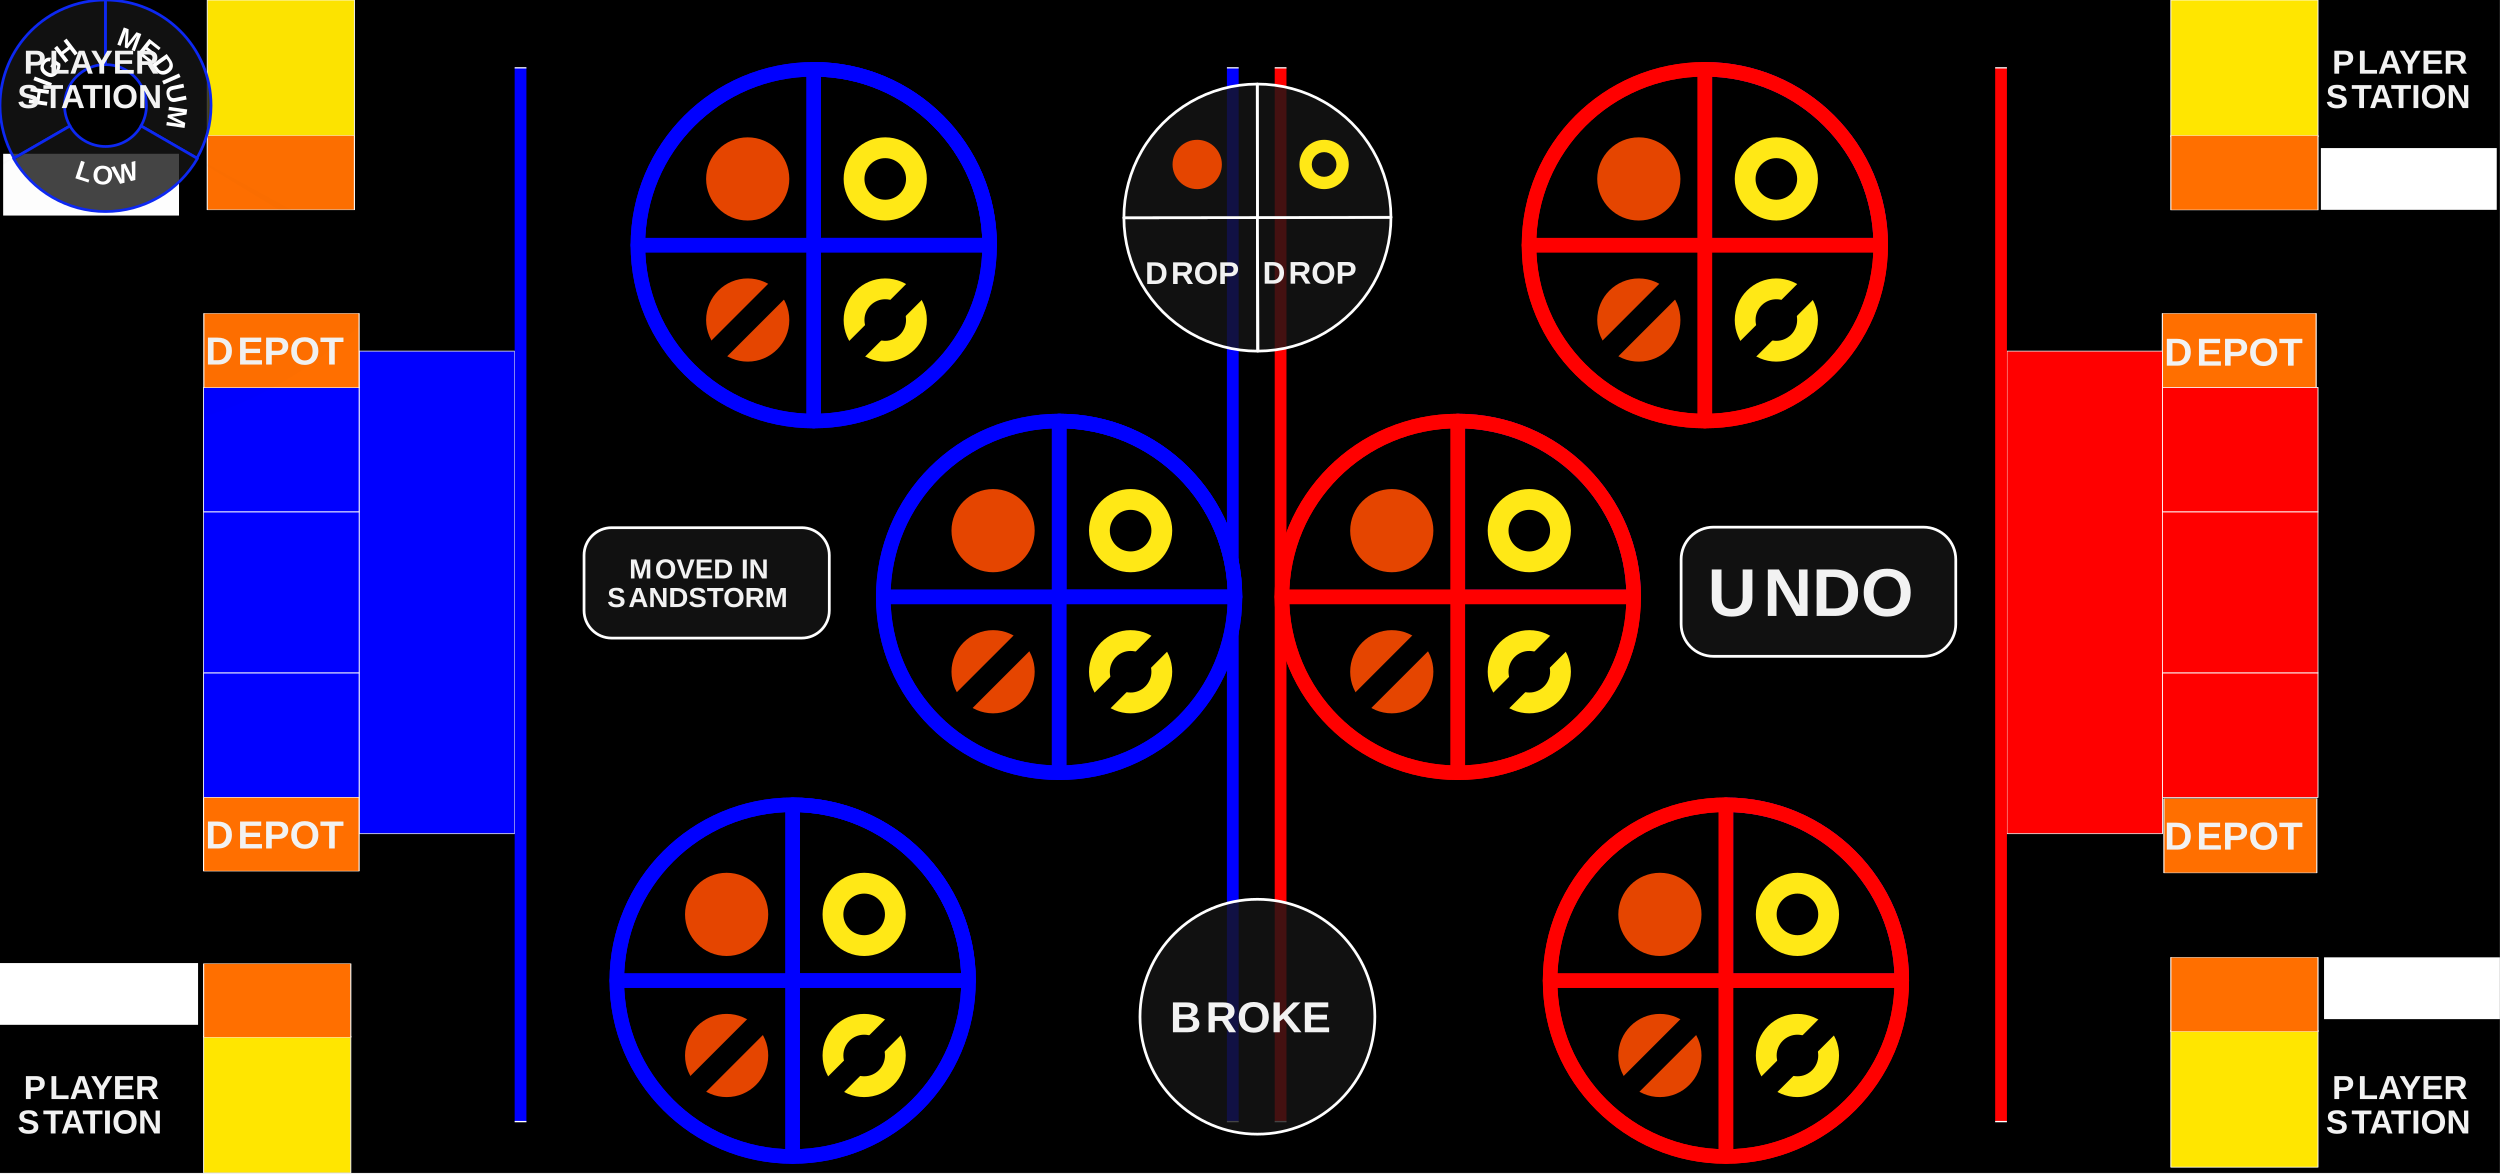
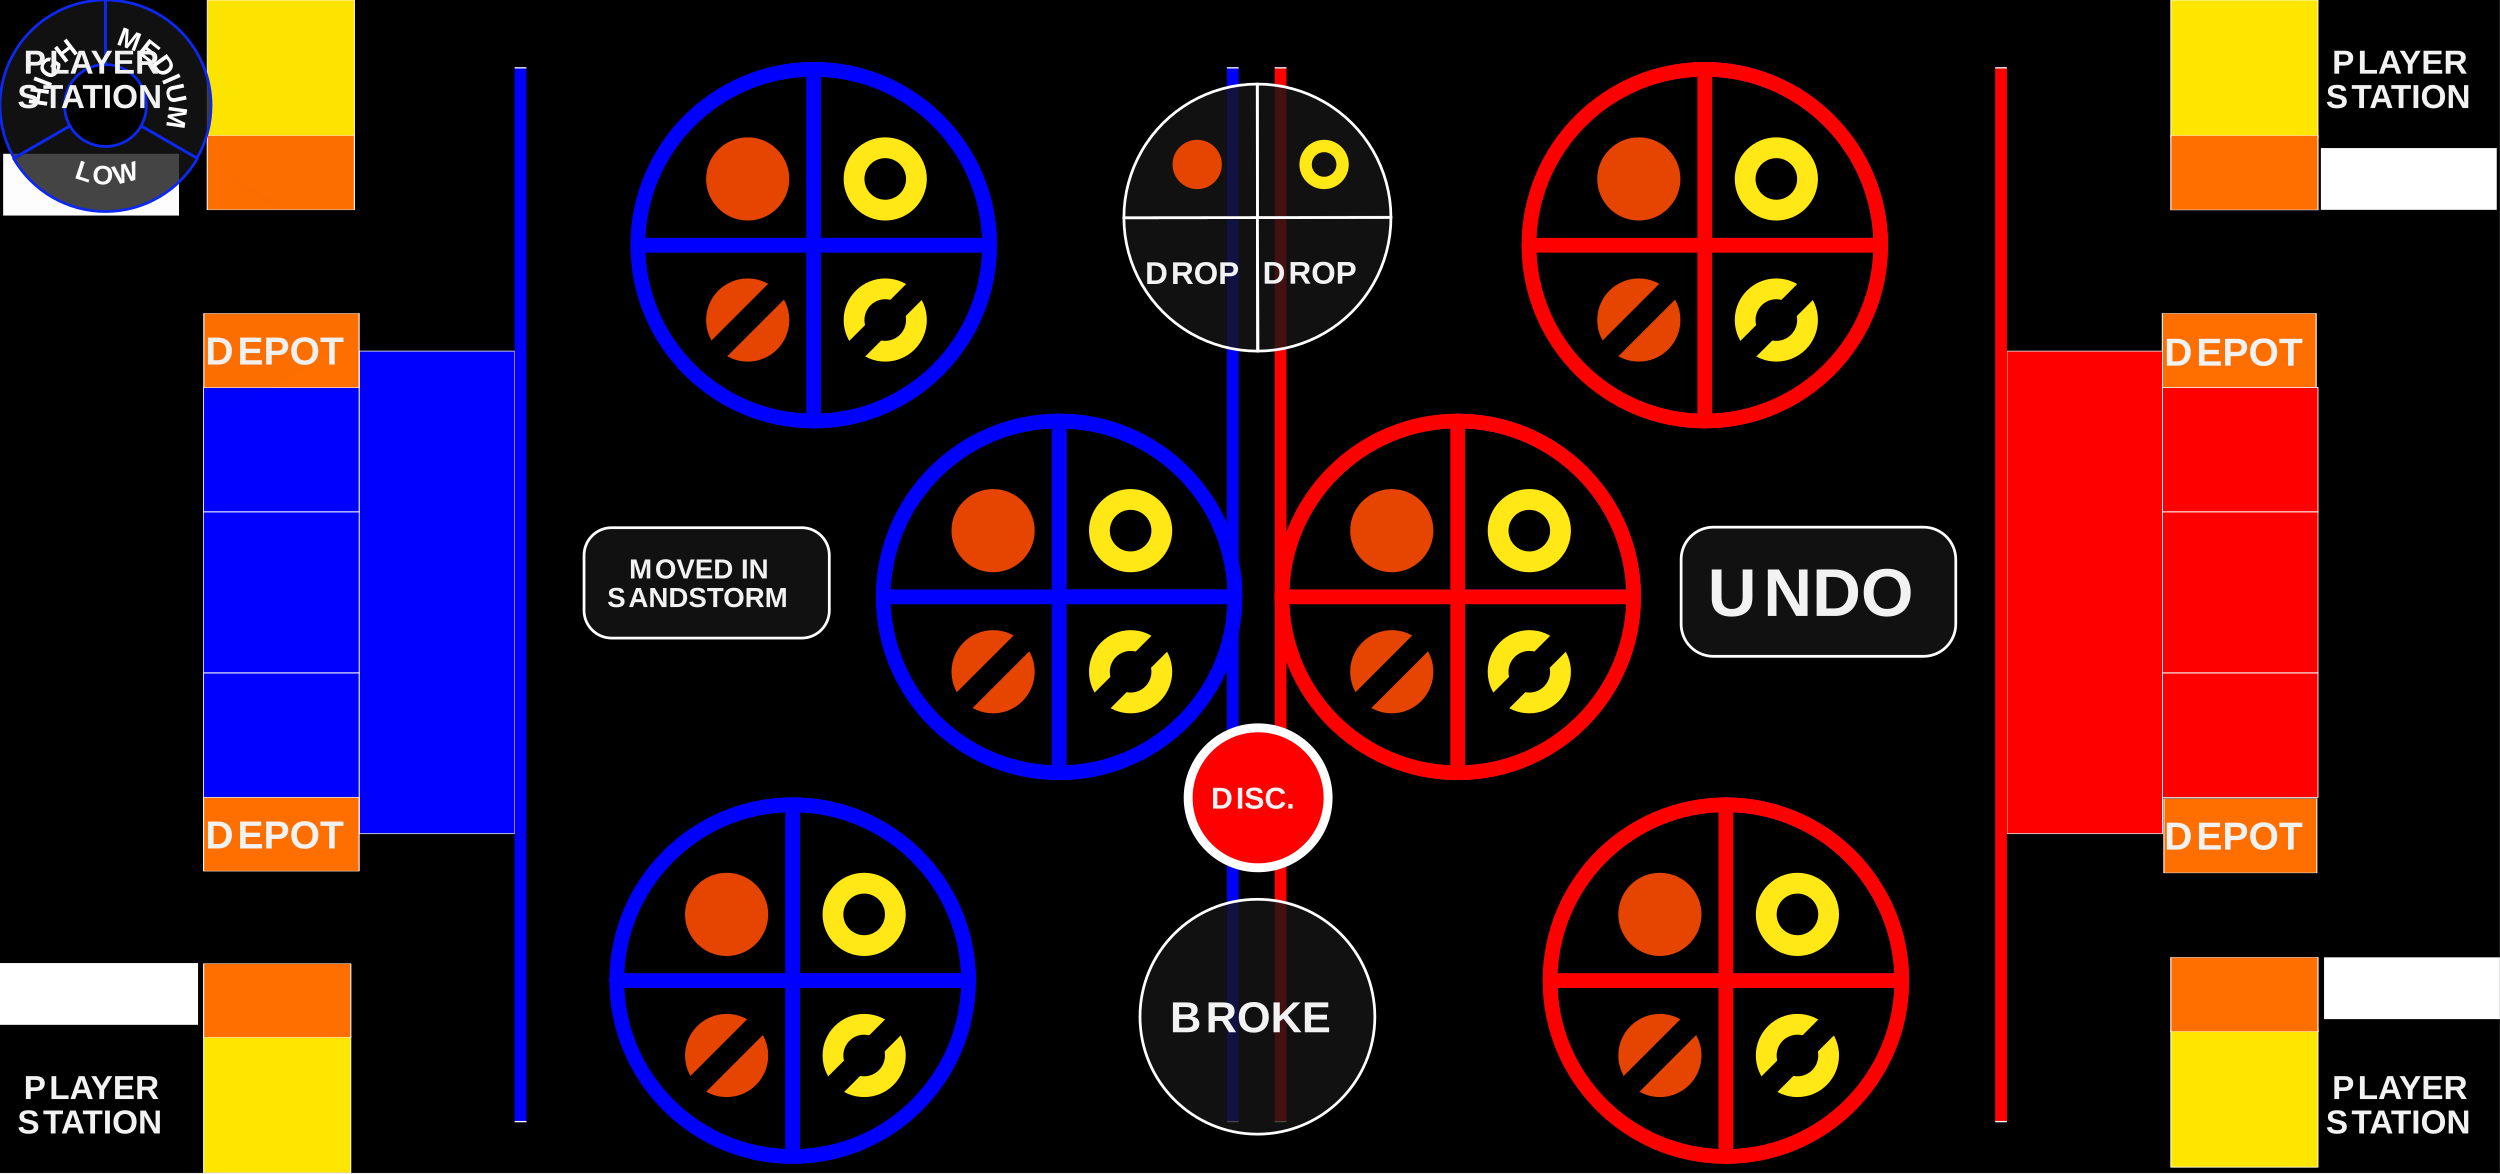
<svg xmlns="http://www.w3.org/2000/svg" width="100%" height="100%" viewBox="0 0 2991 1404" version="1.1" xml:space="preserve" style="fill-rule:evenodd;clip-rule:evenodd;stroke-linecap:round;stroke-linejoin:round;stroke-miterlimit:1.5;">
  <g id="court" transform="matrix(0.867579,0,0,1,-63.9296,-95.821)">
    <rect x="73.687" y="95.821" width="3447.38" height="1403.26" style="fill:none;" />
    <clipPath id="_clip1">
      <rect x="73.687" y="95.821" width="3447.38" height="1403.26" />
    </clipPath>
    <g clip-path="url(#_clip1)">
      <g transform="matrix(1.15263,0,0,1,-190.196,95)">
        <rect x="0.687" y="0.821" width="3447.38" height="1403.26" />
      </g>
      <g id="blue-hab-1" transform="matrix(1.58688,0,0,1.16247,-590.5,-126.235)">
        <rect x="730.623" y="552.385" width="135.168" height="496.688" style="fill:rgb(0,0,255);stroke:white;stroke-width:0.78px;" />
      </g>
      <g id="blue-hab-2" transform="matrix(1.15263,0,0,0.899596,-273.226,403.898)">
        <rect x="544.532" y="552.385" width="186.091" height="165.711" style="fill:rgb(0,0,255);stroke:white;stroke-width:1.05px;" />
      </g>
      <g id="blue-hab-3" transform="matrix(1.15263,0,0,0.899596,-273.226,62.3632)">
        <rect x="544.532" y="552.385" width="186.091" height="165.711" style="fill:rgb(0,0,255);stroke:white;stroke-width:1.05px;" />
      </g>
      <g id="blue-hab-4" transform="matrix(1.15263,0,0,1.16143,-273.226,66.8006)">
        <rect x="544.532" y="552.385" width="186.091" height="165.711" style="fill:rgb(0,0,255);stroke:white;stroke-width:0.92px;" />
      </g>
      <g id="blue-side-1">
        <g id="player-hatch" transform="matrix(1.15263,0,0,0.806735,-265.342,-50.8761)">
          <rect x="542.106" y="181.84" width="176.062" height="202.694" style="fill:rgb(255,230,0);stroke:white;stroke-width:1.1px;" />
        </g>
        <g id="player-cargo" transform="matrix(1.15263,0,0,0.4385,-265.342,178.277)">
          <rect x="542.106" y="181.84" width="176.062" height="202.694" style="fill:rgb(255,111,0);stroke:white;stroke-width:1.3px;" />
        </g>
        <g id="depot" transform="matrix(1.21612,0,0,0.4385,-304.487,391.021)">
          <rect x="542.106" y="181.84" width="176.062" height="202.694" style="fill:rgb(255,111,0);" />
          <g transform="matrix(0.947791,0,0,2.2805,386.647,-642.344)">
            <text x="165.798px" y="422.582px" style="font-family:'Arial-BoldMT', 'Arial', sans-serif;font-weight:700;font-size:46.761px;fill:rgb(242,242,242);">D<tspan x="204.244px 240.109px 275.975px 317.023px " y="422.582px 422.582px 422.582px 422.582px ">EPOT</tspan>
            </text>
          </g>
          <rect x="542.106" y="181.84" width="176.062" height="202.694" style="fill:none;stroke:white;stroke-width:1.24px;" />
        </g>
        <g id="peek" transform="matrix(0.549338,0,0,3.00567,77.657,-511.59)">
          <rect x="0.687" y="263.306" width="441.453" height="24.583" style="fill:white;" />
        </g>
      </g>
      <g id="red-side-1" transform="matrix(-1,0,-0,1,3594.75,-6.84041)">
        <g id="player-hatch1" transform="matrix(1.15263,0,0,0.806735,-300.326,-44.0357)">
          <rect x="542.106" y="181.84" width="176.062" height="202.694" style="fill:rgb(255,230,0);stroke:white;stroke-width:1.1px;" />
        </g>
        <g id="player-cargo1" transform="matrix(1.15263,0,0,0.439155,-300.326,184.998)">
          <rect x="542.106" y="181.84" width="176.062" height="202.694" style="fill:rgb(255,111,0);stroke:white;stroke-width:1.29px;" />
        </g>
        <g id="depot1" transform="matrix(1.20459,0,0,0.439155,-325.955,397.743)">
          <rect x="542.106" y="181.84" width="176.062" height="202.694" style="fill:rgb(255,111,0);" />
          <g transform="matrix(-0.956864,0,0,2.2771,874.693,-637.992)">
            <text x="165.798px" y="422.582px" style="font-family:'Arial-BoldMT', 'Arial', sans-serif;font-weight:700;font-size:46.761px;fill:rgb(242,242,242);">D<tspan x="204.244px 240.109px 275.975px 317.023px " y="422.582px 422.582px 422.582px 422.582px ">EPOT</tspan>
            </text>
          </g>
          <rect x="542.106" y="181.84" width="176.062" height="202.694" style="fill:none;stroke:white;stroke-width:1.25px;" />
        </g>
        <g id="peek1" transform="matrix(0.549338,0,0,3.00567,77.657,-511.59)">
          <rect x="0.687" y="263.306" width="441.453" height="24.583" style="fill:white;" />
        </g>
      </g>
      <g id="blue-side-2" transform="matrix(1,0,0,-1,-4.3472,1601.74)">
        <g id="player-hatch2" transform="matrix(1.15263,0,0,0.806735,-265.98,-44.0357)">
          <rect x="542.106" y="181.84" width="176.062" height="202.694" style="fill:rgb(255,230,0);stroke:white;stroke-width:1.1px;" />
        </g>
        <g id="player-cargo2" transform="matrix(1.15263,0,0,0.434618,-265.98,185.823)">
          <rect x="542.106" y="181.84" width="176.062" height="202.694" style="fill:rgb(255,111,0);stroke:white;stroke-width:1.3px;" />
        </g>
        <g id="depot2" transform="matrix(1.21829,0,0,0.434618,-301.675,384.726)">
          <rect x="542.106" y="181.84" width="176.062" height="202.694" style="fill:rgb(255,111,0);" />
          <g transform="matrix(0.946107,0,0,-2.30087,387.22,1216.49)">
            <text x="165.798px" y="422.582px" style="font-family:'Arial-BoldMT', 'Arial', sans-serif;font-weight:700;font-size:46.761px;fill:rgb(242,242,242);">D<tspan x="204.244px 240.109px 275.975px 317.023px " y="422.582px 422.582px 422.582px 422.582px ">EPOT</tspan>
            </text>
          </g>
          <rect x="542.106" y="181.84" width="176.062" height="202.694" style="fill:none;stroke:white;stroke-width:1.24px;" />
        </g>
        <g id="peek2" transform="matrix(0.618697,0,0,3.00567,77.6093,-511.59)">
          <rect x="0.687" y="263.306" width="441.453" height="24.583" style="fill:white;" />
        </g>
      </g>
      <g id="red-side-2" transform="matrix(-1,0,0,-1,3599.1,1594.9)">
        <g id="player-hatch3" transform="matrix(1.15263,0,0,0.806735,-295.979,-44.0357)">
          <rect x="542.106" y="181.84" width="176.062" height="202.694" style="fill:rgb(255,230,0);stroke:white;stroke-width:1.1px;" />
        </g>
        <g id="player-cargo3" transform="matrix(1.15263,0,0,0.438519,-295.979,185.114)">
          <rect x="542.106" y="181.84" width="176.062" height="202.694" style="fill:rgb(255,111,0);stroke:white;stroke-width:1.3px;" />
        </g>
        <g id="depot3" transform="matrix(1.19773,0,0,0.438519,-318.806,375.012)">
          <rect x="542.106" y="181.84" width="176.062" height="202.694" style="fill:rgb(255,111,0);" />
          <g transform="matrix(-0.962347,-0,-0,-2.2804,877.366,1209.09)">
            <text x="165.798px" y="422.582px" style="font-family:'Arial-BoldMT', 'Arial', sans-serif;font-weight:700;font-size:46.761px;fill:rgb(242,242,242);">D<tspan x="204.244px 240.109px 275.975px 317.023px " y="422.582px 422.582px 422.582px 422.582px ">EPOT</tspan>
            </text>
          </g>
          <rect x="542.106" y="181.84" width="176.062" height="202.694" style="fill:none;stroke:white;stroke-width:1.25px;" />
        </g>
        <g id="peek3" transform="matrix(0.549338,0,0,3.00567,77.657,-511.59)">
          <rect x="0.687" y="263.306" width="441.453" height="24.583" style="fill:white;" />
        </g>
      </g>
      <g id="red-hab-1" transform="matrix(-1.58688,0,0,1.16247,4215.15,-126.235)">
        <rect x="730.623" y="552.385" width="135.168" height="496.688" style="fill:rgb(255,0,0);stroke:white;stroke-width:0.78px;" />
      </g>
      <g id="red-hab-3" transform="matrix(-1.15263,0,0,0.899596,3897.88,403.898)">
        <rect x="544.532" y="552.385" width="186.091" height="165.711" style="fill:rgb(255,0,0);stroke:white;stroke-width:1.05px;" />
      </g>
      <g id="red-hab-2" transform="matrix(-1.15263,0,0,0.899596,3897.88,62.3632)">
        <rect x="544.532" y="552.385" width="186.091" height="165.711" style="fill:rgb(255,0,0);stroke:white;stroke-width:1.05px;" />
      </g>
      <g id="red-hab-4" transform="matrix(-1.15263,0,0,1.16143,3897.88,66.8006)">
        <rect x="544.532" y="552.385" width="186.091" height="165.711" style="fill:rgb(255,0,0);stroke:white;stroke-width:0.92px;" />
      </g>
      <g transform="matrix(0.0367196,0,0,51.2847,2825.01,-13326.6)">
        <rect x="0.687" y="263.306" width="441.453" height="24.583" style="fill:rgb(255,0,0);stroke:white;stroke-width:0.03px;" />
      </g>
      <g transform="matrix(0.0367196,0,0,51.2847,1831.51,-13326.6)">
        <rect x="0.687" y="263.306" width="441.453" height="24.583" style="fill:rgb(255,0,0);stroke:white;stroke-width:0.03px;" />
      </g>
      <g transform="matrix(0.0367196,0,0,51.2847,1765.59,-13326.6)">
        <rect x="0.687" y="263.306" width="441.453" height="24.583" style="fill:rgb(0,0,255);stroke:white;stroke-width:0.03px;" />
      </g>
      <g transform="matrix(0.0367196,0,0,51.2847,783.384,-13326.6)">
        <rect x="0.687" y="263.306" width="441.453" height="24.583" style="fill:rgb(0,0,255);stroke:white;stroke-width:0.03px;" />
      </g>
      <g id="blue-cargo" transform="matrix(1.15263,0,0,1,196.424,-102.915)">
        <g id="cargo-miss">
          <g transform="matrix(6.12323e-17,-1,1,6.12323e-17,247.804,2073.5)">
            <path d="M1160.65,702.452C1044.45,702.452 950.257,796.649 950.257,912.846L1160.65,912.846L1160.65,702.452Z" />
          </g>
          <g>
            <g transform="matrix(1.2511,0,0,1.2511,-289.789,49.8431)">
              <circle cx="1096.18" cy="761.385" r="39.778" style="fill:rgb(229,69,0);" />
            </g>
            <g transform="matrix(1,0,0,1,-25.3811,73.5226)">
              <path d="M1156.8,879.125L1057.26,978.657" style="fill:none;stroke:black;stroke-width:26.67px;" />
            </g>
          </g>
        </g>
        <g id="hatch">
          <g transform="matrix(-1.83697e-16,1,-1,-1.83697e-16,2073.5,-247.804)">
            <path d="M1160.65,702.452C1044.45,702.452 950.257,796.649 950.257,912.846L1160.65,912.846L1160.65,702.452Z" style="stroke:rgb(0,0,255);stroke-width:17.33px;" />
          </g>
          <g transform="matrix(1.2511,0,0,1.2511,-125.251,-118.967)">
            <path d="M1096.18,721.608C1118.14,721.608 1135.96,739.431 1135.96,761.385C1135.96,783.339 1118.14,801.163 1096.18,801.163C1074.23,801.163 1056.41,783.339 1056.41,761.385C1056.41,739.431 1074.23,721.608 1096.18,721.608ZM1096.18,741.496C1107.16,741.496 1116.07,750.408 1116.07,761.385C1116.07,772.362 1107.16,781.274 1096.18,781.274C1085.21,781.274 1076.3,772.362 1076.3,761.385C1076.3,750.408 1085.21,741.496 1096.18,741.496Z" style="fill:rgb(255,232,22);" />
          </g>
        </g>
        <g id="hatch-miss">
          <g transform="matrix(-1,-1.22465e-16,1.22465e-16,-1,2321.3,1825.69)">
            <path d="M1160.65,702.452C1044.45,702.452 950.257,796.649 950.257,912.846L1160.65,912.846L1160.65,702.452Z" />
          </g>
          <g>
            <g transform="matrix(1.2511,0,0,1.2511,-125.251,49.8431)">
              <path d="M1096.18,721.608C1118.14,721.608 1135.96,739.431 1135.96,761.385C1135.96,783.339 1118.14,801.163 1096.18,801.163C1074.23,801.163 1056.41,783.339 1056.41,761.385C1056.41,739.431 1074.23,721.608 1096.18,721.608ZM1096.18,741.496C1107.16,741.496 1116.07,750.408 1116.07,761.385C1116.07,772.362 1107.16,781.274 1096.18,781.274C1085.21,781.274 1076.3,772.362 1076.3,761.385C1076.3,750.408 1085.21,741.496 1096.18,741.496Z" style="fill:rgb(255,232,22);" />
            </g>
            <g transform="matrix(1,0,0,1,139.937,73.5226)">
              <path d="M1156.8,879.125L1057.26,978.657" style="fill:none;stroke:black;stroke-width:26.67px;" />
            </g>
          </g>
        </g>
        <g id="cargo">
          <path d="M1160.65,702.452C1044.45,702.452 950.257,796.649 950.257,912.846L1160.65,912.846L1160.65,702.452Z" />
          <g transform="matrix(1.2511,0,0,1.2511,-289.789,-118.967)">
            <circle cx="1096.18" cy="761.385" r="39.778" style="fill:rgb(229,69,0);" />
          </g>
        </g>
        <circle cx="1160.65" cy="912.846" r="210.394" style="fill:none;stroke:rgb(0,0,255);stroke-width:17.33px;" />
        <g transform="matrix(-1.83697e-16,1,-1,-1.83697e-16,2073.5,-247.804)">
          <path d="M1160.65,702.452C1044.45,702.452 950.257,796.649 950.257,912.846L1160.65,912.846L1160.65,702.452Z" style="fill:none;stroke:rgb(0,0,255);stroke-width:17.33px;" />
        </g>
        <g transform="matrix(-1,-1.22465e-16,1.22465e-16,-1,2321.3,1825.69)">
          <path d="M1160.65,702.452C1044.45,702.452 950.257,796.649 950.257,912.846L1160.65,912.846L1160.65,702.452Z" style="fill:none;stroke:rgb(0,0,255);stroke-width:17.33px;" />
        </g>
        <g transform="matrix(6.12323e-17,-1,1,6.12323e-17,247.804,2073.5)">
          <path d="M1160.65,702.452C1044.45,702.452 950.257,796.649 950.257,912.846L1160.65,912.846L1160.65,702.452Z" style="fill:none;stroke:rgb(0,0,255);stroke-width:17.33px;" />
        </g>
        <path d="M1160.65,702.452C1044.45,702.452 950.257,796.649 950.257,912.846L1160.65,912.846L1160.65,702.452Z" style="fill:none;stroke:rgb(0,0,255);stroke-width:17.33px;" />
      </g>
      <g id="red-cargo" transform="matrix(1.15263,0,-0,1,746.226,-102.915)">
        <g id="cargo-miss1">
          <g transform="matrix(6.12323e-17,-1,1,6.12323e-17,247.804,2073.5)">
            <path d="M1160.65,702.452C1044.45,702.452 950.257,796.649 950.257,912.846L1160.65,912.846L1160.65,702.452Z" />
          </g>
          <g>
            <g transform="matrix(1.2511,0,0,1.2511,-289.789,49.8431)">
              <circle cx="1096.18" cy="761.385" r="39.778" style="fill:rgb(229,69,0);" />
            </g>
            <g transform="matrix(1,0,0,1,-25.3811,73.5226)">
              <path d="M1156.8,879.125L1057.26,978.657" style="fill:none;stroke:black;stroke-width:26.67px;" />
            </g>
          </g>
        </g>
        <g id="hatch1">
          <g transform="matrix(-1.83697e-16,1,-1,-1.83697e-16,2073.5,-247.804)">
            <path d="M1160.65,702.452C1044.45,702.452 950.257,796.649 950.257,912.846L1160.65,912.846L1160.65,702.452Z" style="stroke:rgb(0,0,255);stroke-width:17.33px;" />
          </g>
          <g transform="matrix(1.2511,0,0,1.2511,-125.251,-118.967)">
            <path d="M1096.18,721.608C1118.14,721.608 1135.96,739.431 1135.96,761.385C1135.96,783.339 1118.14,801.163 1096.18,801.163C1074.23,801.163 1056.41,783.339 1056.41,761.385C1056.41,739.431 1074.23,721.608 1096.18,721.608ZM1096.18,741.496C1107.16,741.496 1116.07,750.408 1116.07,761.385C1116.07,772.362 1107.16,781.274 1096.18,781.274C1085.21,781.274 1076.3,772.362 1076.3,761.385C1076.3,750.408 1085.21,741.496 1096.18,741.496Z" style="fill:rgb(255,232,22);" />
          </g>
        </g>
        <g id="hatch-miss1">
          <g transform="matrix(-1,-1.22465e-16,1.22465e-16,-1,2321.3,1825.69)">
            <path d="M1160.65,702.452C1044.45,702.452 950.257,796.649 950.257,912.846L1160.65,912.846L1160.65,702.452Z" />
          </g>
          <g>
            <g transform="matrix(1.2511,0,0,1.2511,-125.251,49.8431)">
              <path d="M1096.18,721.608C1118.14,721.608 1135.96,739.431 1135.96,761.385C1135.96,783.339 1118.14,801.163 1096.18,801.163C1074.23,801.163 1056.41,783.339 1056.41,761.385C1056.41,739.431 1074.23,721.608 1096.18,721.608ZM1096.18,741.496C1107.16,741.496 1116.07,750.408 1116.07,761.385C1116.07,772.362 1107.16,781.274 1096.18,781.274C1085.21,781.274 1076.3,772.362 1076.3,761.385C1076.3,750.408 1085.21,741.496 1096.18,741.496Z" style="fill:rgb(255,232,22);" />
            </g>
            <g transform="matrix(1,0,0,1,139.937,73.5226)">
              <path d="M1156.8,879.125L1057.26,978.657" style="fill:none;stroke:black;stroke-width:26.67px;" />
            </g>
          </g>
        </g>
        <g id="cargo1">
          <path d="M1160.65,702.452C1044.45,702.452 950.257,796.649 950.257,912.846L1160.65,912.846L1160.65,702.452Z" />
          <g transform="matrix(1.2511,0,0,1.2511,-289.789,-118.967)">
            <circle cx="1096.18" cy="761.385" r="39.778" style="fill:rgb(229,69,0);" />
          </g>
        </g>
        <circle cx="1160.65" cy="912.846" r="210.394" style="fill:none;stroke:rgb(255,0,0);stroke-width:17.33px;" />
        <g transform="matrix(-1.83697e-16,1,-1,-1.83697e-16,2073.5,-247.804)">
          <path d="M1160.65,702.452C1044.45,702.452 950.257,796.649 950.257,912.846L1160.65,912.846L1160.65,702.452Z" style="fill:none;stroke:rgb(255,0,0);stroke-width:17.33px;" />
        </g>
        <g transform="matrix(-1,-1.22465e-16,1.22465e-16,-1,2321.3,1825.69)">
          <path d="M1160.65,702.452C1044.45,702.452 950.257,796.649 950.257,912.846L1160.65,912.846L1160.65,702.452Z" style="fill:none;stroke:rgb(255,0,0);stroke-width:17.33px;" />
        </g>
        <g transform="matrix(6.12323e-17,-1,1,6.12323e-17,247.804,2073.5)">
          <path d="M1160.65,702.452C1044.45,702.452 950.257,796.649 950.257,912.846L1160.65,912.846L1160.65,702.452Z" style="fill:none;stroke:rgb(255,0,0);stroke-width:17.33px;" />
        </g>
        <path d="M1160.65,702.452C1044.45,702.452 950.257,796.649 950.257,912.846L1160.65,912.846L1160.65,702.452Z" style="fill:none;stroke:rgb(255,0,0);stroke-width:17.33px;" />
      </g>
      <g id="blue-rocket-2" transform="matrix(1.15263,0,0,1,-141.946,-523.702)">
        <g id="cargo-miss2">
          <g transform="matrix(6.12323e-17,-1,1,6.12323e-17,247.804,2073.5)">
            <path d="M1160.65,702.452C1044.45,702.452 950.257,796.649 950.257,912.846L1160.65,912.846L1160.65,702.452Z" />
          </g>
          <g>
            <g transform="matrix(1.2511,0,0,1.2511,-289.789,49.8431)">
              <circle cx="1096.18" cy="761.385" r="39.778" style="fill:rgb(229,69,0);" />
            </g>
            <g transform="matrix(1,0,0,1,-25.3811,73.5226)">
              <path d="M1156.8,879.125L1057.26,978.657" style="fill:none;stroke:black;stroke-width:26.67px;" />
            </g>
          </g>
        </g>
        <g id="hatch2">
          <g transform="matrix(-1.83697e-16,1,-1,-1.83697e-16,2073.5,-247.804)">
            <path d="M1160.65,702.452C1044.45,702.452 950.257,796.649 950.257,912.846L1160.65,912.846L1160.65,702.452Z" style="stroke:rgb(0,0,255);stroke-width:17.33px;" />
          </g>
          <g transform="matrix(1.2511,0,0,1.2511,-125.251,-118.967)">
            <path d="M1096.18,721.608C1118.14,721.608 1135.96,739.431 1135.96,761.385C1135.96,783.339 1118.14,801.163 1096.18,801.163C1074.23,801.163 1056.41,783.339 1056.41,761.385C1056.41,739.431 1074.23,721.608 1096.18,721.608ZM1096.18,741.496C1107.16,741.496 1116.07,750.408 1116.07,761.385C1116.07,772.362 1107.16,781.274 1096.18,781.274C1085.21,781.274 1076.3,772.362 1076.3,761.385C1076.3,750.408 1085.21,741.496 1096.18,741.496Z" style="fill:rgb(255,232,22);" />
          </g>
        </g>
        <g id="hatch-miss2">
          <g transform="matrix(-1,-1.22465e-16,1.22465e-16,-1,2321.3,1825.69)">
            <path d="M1160.65,702.452C1044.45,702.452 950.257,796.649 950.257,912.846L1160.65,912.846L1160.65,702.452Z" />
          </g>
          <g>
            <g transform="matrix(1.2511,0,0,1.2511,-125.251,49.8431)">
              <path d="M1096.18,721.608C1118.14,721.608 1135.96,739.431 1135.96,761.385C1135.96,783.339 1118.14,801.163 1096.18,801.163C1074.23,801.163 1056.41,783.339 1056.41,761.385C1056.41,739.431 1074.23,721.608 1096.18,721.608ZM1096.18,741.496C1107.16,741.496 1116.07,750.408 1116.07,761.385C1116.07,772.362 1107.16,781.274 1096.18,781.274C1085.21,781.274 1076.3,772.362 1076.3,761.385C1076.3,750.408 1085.21,741.496 1096.18,741.496Z" style="fill:rgb(255,232,22);" />
            </g>
            <g transform="matrix(1,0,0,1,139.937,73.5226)">
              <path d="M1156.8,879.125L1057.26,978.657" style="fill:none;stroke:black;stroke-width:26.67px;" />
            </g>
          </g>
        </g>
        <g id="cargo2">
          <path d="M1160.65,702.452C1044.45,702.452 950.257,796.649 950.257,912.846L1160.65,912.846L1160.65,702.452Z" />
          <g transform="matrix(1.2511,0,0,1.2511,-289.789,-118.967)">
            <circle cx="1096.18" cy="761.385" r="39.778" style="fill:rgb(229,69,0);" />
          </g>
        </g>
        <circle cx="1160.65" cy="912.846" r="210.394" style="fill:none;stroke:rgb(0,0,255);stroke-width:17.33px;" />
        <g transform="matrix(-1.83697e-16,1,-1,-1.83697e-16,2073.5,-247.804)">
          <path d="M1160.65,702.452C1044.45,702.452 950.257,796.649 950.257,912.846L1160.65,912.846L1160.65,702.452Z" style="fill:none;stroke:rgb(0,0,255);stroke-width:17.33px;" />
        </g>
        <g transform="matrix(-1,-1.22465e-16,1.22465e-16,-1,2321.3,1825.69)">
          <path d="M1160.65,702.452C1044.45,702.452 950.257,796.649 950.257,912.846L1160.65,912.846L1160.65,702.452Z" style="fill:none;stroke:rgb(0,0,255);stroke-width:17.33px;" />
        </g>
        <g transform="matrix(6.12323e-17,-1,1,6.12323e-17,247.804,2073.5)">
          <path d="M1160.65,702.452C1044.45,702.452 950.257,796.649 950.257,912.846L1160.65,912.846L1160.65,702.452Z" style="fill:none;stroke:rgb(0,0,255);stroke-width:17.33px;" />
        </g>
        <path d="M1160.65,702.452C1044.45,702.452 950.257,796.649 950.257,912.846L1160.65,912.846L1160.65,702.452Z" style="fill:none;stroke:rgb(0,0,255);stroke-width:17.33px;" />
      </g>
      <g id="red-rocket-2" transform="matrix(1.15263,0,-0,1,1086.9,-523.702)">
        <g id="cargo-miss3">
          <g transform="matrix(6.12323e-17,-1,1,6.12323e-17,247.804,2073.5)">
            <path d="M1160.65,702.452C1044.45,702.452 950.257,796.649 950.257,912.846L1160.65,912.846L1160.65,702.452Z" />
          </g>
          <g>
            <g transform="matrix(1.2511,0,0,1.2511,-289.789,49.8431)">
              <circle cx="1096.18" cy="761.385" r="39.778" style="fill:rgb(229,69,0);" />
            </g>
            <g transform="matrix(1,0,0,1,-25.3811,73.5226)">
              <path d="M1156.8,879.125L1057.26,978.657" style="fill:none;stroke:black;stroke-width:26.67px;" />
            </g>
          </g>
        </g>
        <g id="hatch3">
          <g transform="matrix(-1.83697e-16,1,-1,-1.83697e-16,2073.5,-247.804)">
            <path d="M1160.65,702.452C1044.45,702.452 950.257,796.649 950.257,912.846L1160.65,912.846L1160.65,702.452Z" style="stroke:rgb(0,0,255);stroke-width:17.33px;" />
          </g>
          <g transform="matrix(1.2511,0,0,1.2511,-125.251,-118.967)">
            <path d="M1096.18,721.608C1118.14,721.608 1135.96,739.431 1135.96,761.385C1135.96,783.339 1118.14,801.163 1096.18,801.163C1074.23,801.163 1056.41,783.339 1056.41,761.385C1056.41,739.431 1074.23,721.608 1096.18,721.608ZM1096.18,741.496C1107.16,741.496 1116.07,750.408 1116.07,761.385C1116.07,772.362 1107.16,781.274 1096.18,781.274C1085.21,781.274 1076.3,772.362 1076.3,761.385C1076.3,750.408 1085.21,741.496 1096.18,741.496Z" style="fill:rgb(255,232,22);" />
          </g>
        </g>
        <g id="hatch-miss3">
          <g transform="matrix(-1,-1.22465e-16,1.22465e-16,-1,2321.3,1825.69)">
            <path d="M1160.65,702.452C1044.45,702.452 950.257,796.649 950.257,912.846L1160.65,912.846L1160.65,702.452Z" />
          </g>
          <g>
            <g transform="matrix(1.2511,0,0,1.2511,-125.251,49.8431)">
              <path d="M1096.18,721.608C1118.14,721.608 1135.96,739.431 1135.96,761.385C1135.96,783.339 1118.14,801.163 1096.18,801.163C1074.23,801.163 1056.41,783.339 1056.41,761.385C1056.41,739.431 1074.23,721.608 1096.18,721.608ZM1096.18,741.496C1107.16,741.496 1116.07,750.408 1116.07,761.385C1116.07,772.362 1107.16,781.274 1096.18,781.274C1085.21,781.274 1076.3,772.362 1076.3,761.385C1076.3,750.408 1085.21,741.496 1096.18,741.496Z" style="fill:rgb(255,232,22);" />
            </g>
            <g transform="matrix(1,0,0,1,139.937,73.5226)">
              <path d="M1156.8,879.125L1057.26,978.657" style="fill:none;stroke:black;stroke-width:26.67px;" />
            </g>
          </g>
        </g>
        <g id="cargo3">
          <path d="M1160.65,702.452C1044.45,702.452 950.257,796.649 950.257,912.846L1160.65,912.846L1160.65,702.452Z" />
          <g transform="matrix(1.2511,0,0,1.2511,-289.789,-118.967)">
            <circle cx="1096.18" cy="761.385" r="39.778" style="fill:rgb(229,69,0);" />
          </g>
        </g>
        <circle cx="1160.65" cy="912.846" r="210.394" style="fill:none;stroke:rgb(255,0,0);stroke-width:17.33px;" />
        <g transform="matrix(-1.83697e-16,1,-1,-1.83697e-16,2073.5,-247.804)">
          <path d="M1160.65,702.452C1044.45,702.452 950.257,796.649 950.257,912.846L1160.65,912.846L1160.65,702.452Z" style="fill:none;stroke:rgb(255,0,0);stroke-width:17.33px;" />
        </g>
        <g transform="matrix(-1,-1.22465e-16,1.22465e-16,-1,2321.3,1825.69)">
          <path d="M1160.65,702.452C1044.45,702.452 950.257,796.649 950.257,912.846L1160.65,912.846L1160.65,702.452Z" style="fill:none;stroke:rgb(255,0,0);stroke-width:17.33px;" />
        </g>
        <g transform="matrix(6.12323e-17,-1,1,6.12323e-17,247.804,2073.5)">
          <path d="M1160.65,702.452C1044.45,702.452 950.257,796.649 950.257,912.846L1160.65,912.846L1160.65,702.452Z" style="fill:none;stroke:rgb(255,0,0);stroke-width:17.33px;" />
        </g>
        <path d="M1160.65,702.452C1044.45,702.452 950.257,796.649 950.257,912.846L1160.65,912.846L1160.65,702.452Z" style="fill:none;stroke:rgb(255,0,0);stroke-width:17.33px;" />
      </g>
      <g id="blue-rocket-1" transform="matrix(1.15263,0,0,1,-171.021,356.203)">
        <g id="cargo-miss4">
          <g transform="matrix(6.12323e-17,-1,1,6.12323e-17,247.804,2073.5)">
            <path d="M1160.65,702.452C1044.45,702.452 950.257,796.649 950.257,912.846L1160.65,912.846L1160.65,702.452Z" />
          </g>
          <g>
            <g transform="matrix(1.2511,0,0,1.2511,-289.789,49.8431)">
              <circle cx="1096.18" cy="761.385" r="39.778" style="fill:rgb(229,69,0);" />
            </g>
            <g transform="matrix(1,0,0,1,-25.3811,73.5226)">
              <path d="M1156.8,879.125L1057.26,978.657" style="fill:none;stroke:black;stroke-width:26.67px;" />
            </g>
          </g>
        </g>
        <g id="hatch4">
          <g transform="matrix(-1.83697e-16,1,-1,-1.83697e-16,2073.5,-247.804)">
            <path d="M1160.65,702.452C1044.45,702.452 950.257,796.649 950.257,912.846L1160.65,912.846L1160.65,702.452Z" style="stroke:rgb(0,0,255);stroke-width:17.33px;" />
          </g>
          <g transform="matrix(1.2511,0,0,1.2511,-125.251,-118.967)">
            <path d="M1096.18,721.608C1118.14,721.608 1135.96,739.431 1135.96,761.385C1135.96,783.339 1118.14,801.163 1096.18,801.163C1074.23,801.163 1056.41,783.339 1056.41,761.385C1056.41,739.431 1074.23,721.608 1096.18,721.608ZM1096.18,741.496C1107.16,741.496 1116.07,750.408 1116.07,761.385C1116.07,772.362 1107.16,781.274 1096.18,781.274C1085.21,781.274 1076.3,772.362 1076.3,761.385C1076.3,750.408 1085.21,741.496 1096.18,741.496Z" style="fill:rgb(255,232,22);" />
          </g>
        </g>
        <g id="hatch-miss4">
          <g transform="matrix(-1,-1.22465e-16,1.22465e-16,-1,2321.3,1825.69)">
            <path d="M1160.65,702.452C1044.45,702.452 950.257,796.649 950.257,912.846L1160.65,912.846L1160.65,702.452Z" />
          </g>
          <g>
            <g transform="matrix(1.2511,0,0,1.2511,-125.251,49.8431)">
              <path d="M1096.18,721.608C1118.14,721.608 1135.96,739.431 1135.96,761.385C1135.96,783.339 1118.14,801.163 1096.18,801.163C1074.23,801.163 1056.41,783.339 1056.41,761.385C1056.41,739.431 1074.23,721.608 1096.18,721.608ZM1096.18,741.496C1107.16,741.496 1116.07,750.408 1116.07,761.385C1116.07,772.362 1107.16,781.274 1096.18,781.274C1085.21,781.274 1076.3,772.362 1076.3,761.385C1076.3,750.408 1085.21,741.496 1096.18,741.496Z" style="fill:rgb(255,232,22);" />
            </g>
            <g transform="matrix(1,0,0,1,139.937,73.5226)">
              <path d="M1156.8,879.125L1057.26,978.657" style="fill:none;stroke:black;stroke-width:26.67px;" />
            </g>
          </g>
        </g>
        <g id="cargo4">
          <path d="M1160.65,702.452C1044.45,702.452 950.257,796.649 950.257,912.846L1160.65,912.846L1160.65,702.452Z" />
          <g transform="matrix(1.2511,0,0,1.2511,-289.789,-118.967)">
            <circle cx="1096.18" cy="761.385" r="39.778" style="fill:rgb(229,69,0);" />
          </g>
        </g>
        <circle cx="1160.65" cy="912.846" r="210.394" style="fill:none;stroke:rgb(0,0,255);stroke-width:17.33px;" />
        <g transform="matrix(-1.83697e-16,1,-1,-1.83697e-16,2073.5,-247.804)">
          <path d="M1160.65,702.452C1044.45,702.452 950.257,796.649 950.257,912.846L1160.65,912.846L1160.65,702.452Z" style="fill:none;stroke:rgb(0,0,255);stroke-width:17.33px;" />
        </g>
        <g transform="matrix(-1,-1.22465e-16,1.22465e-16,-1,2321.3,1825.69)">
          <path d="M1160.65,702.452C1044.45,702.452 950.257,796.649 950.257,912.846L1160.65,912.846L1160.65,702.452Z" style="fill:none;stroke:rgb(0,0,255);stroke-width:17.33px;" />
        </g>
        <g transform="matrix(6.12323e-17,-1,1,6.12323e-17,247.804,2073.5)">
          <path d="M1160.65,702.452C1044.45,702.452 950.257,796.649 950.257,912.846L1160.65,912.846L1160.65,702.452Z" style="fill:none;stroke:rgb(0,0,255);stroke-width:17.33px;" />
        </g>
        <path d="M1160.65,702.452C1044.45,702.452 950.257,796.649 950.257,912.846L1160.65,912.846L1160.65,702.452Z" style="fill:none;stroke:rgb(0,0,255);stroke-width:17.33px;" />
      </g>
      <g id="red-rocket-1" transform="matrix(1.15263,0,-0,1,1115.98,356.203)">
        <g id="cargo-miss5">
          <g transform="matrix(6.12323e-17,-1,1,6.12323e-17,247.804,2073.5)">
            <path d="M1160.65,702.452C1044.45,702.452 950.257,796.649 950.257,912.846L1160.65,912.846L1160.65,702.452Z" />
          </g>
          <g>
            <g transform="matrix(1.2511,0,0,1.2511,-289.789,49.8431)">
              <circle cx="1096.18" cy="761.385" r="39.778" style="fill:rgb(229,69,0);" />
            </g>
            <g transform="matrix(1,0,0,1,-25.3811,73.5226)">
              <path d="M1156.8,879.125L1057.26,978.657" style="fill:none;stroke:black;stroke-width:26.67px;" />
            </g>
          </g>
        </g>
        <g id="hatch5">
          <g transform="matrix(-1.83697e-16,1,-1,-1.83697e-16,2073.5,-247.804)">
            <path d="M1160.65,702.452C1044.45,702.452 950.257,796.649 950.257,912.846L1160.65,912.846L1160.65,702.452Z" style="stroke:rgb(0,0,255);stroke-width:17.33px;" />
          </g>
          <g transform="matrix(1.2511,0,0,1.2511,-125.251,-118.967)">
            <path d="M1096.18,721.608C1118.14,721.608 1135.96,739.431 1135.96,761.385C1135.96,783.339 1118.14,801.163 1096.18,801.163C1074.23,801.163 1056.41,783.339 1056.41,761.385C1056.41,739.431 1074.23,721.608 1096.18,721.608ZM1096.18,741.496C1107.16,741.496 1116.07,750.408 1116.07,761.385C1116.07,772.362 1107.16,781.274 1096.18,781.274C1085.21,781.274 1076.3,772.362 1076.3,761.385C1076.3,750.408 1085.21,741.496 1096.18,741.496Z" style="fill:rgb(255,232,22);" />
          </g>
        </g>
        <g id="hatch-miss5">
          <g transform="matrix(-1,-1.22465e-16,1.22465e-16,-1,2321.3,1825.69)">
            <path d="M1160.65,702.452C1044.45,702.452 950.257,796.649 950.257,912.846L1160.65,912.846L1160.65,702.452Z" />
          </g>
          <g>
            <g transform="matrix(1.2511,0,0,1.2511,-125.251,49.8431)">
              <path d="M1096.18,721.608C1118.14,721.608 1135.96,739.431 1135.96,761.385C1135.96,783.339 1118.14,801.163 1096.18,801.163C1074.23,801.163 1056.41,783.339 1056.41,761.385C1056.41,739.431 1074.23,721.608 1096.18,721.608ZM1096.18,741.496C1107.16,741.496 1116.07,750.408 1116.07,761.385C1116.07,772.362 1107.16,781.274 1096.18,781.274C1085.21,781.274 1076.3,772.362 1076.3,761.385C1076.3,750.408 1085.21,741.496 1096.18,741.496Z" style="fill:rgb(255,232,22);" />
            </g>
            <g transform="matrix(1,0,0,1,139.937,73.5226)">
              <path d="M1156.8,879.125L1057.26,978.657" style="fill:none;stroke:black;stroke-width:26.67px;" />
            </g>
          </g>
        </g>
        <g id="cargo5">
          <path d="M1160.65,702.452C1044.45,702.452 950.257,796.649 950.257,912.846L1160.65,912.846L1160.65,702.452Z" />
          <g transform="matrix(1.2511,0,0,1.2511,-289.789,-118.967)">
            <circle cx="1096.18" cy="761.385" r="39.778" style="fill:rgb(229,69,0);" />
          </g>
        </g>
        <circle cx="1160.65" cy="912.846" r="210.394" style="fill:none;stroke:rgb(255,0,0);stroke-width:17.33px;" />
        <g transform="matrix(-1.83697e-16,1,-1,-1.83697e-16,2073.5,-247.804)">
          <path d="M1160.65,702.452C1044.45,702.452 950.257,796.649 950.257,912.846L1160.65,912.846L1160.65,702.452Z" style="fill:none;stroke:rgb(255,0,0);stroke-width:17.33px;" />
        </g>
        <g transform="matrix(-1,-1.22465e-16,1.22465e-16,-1,2321.3,1825.69)">
          <path d="M1160.65,702.452C1044.45,702.452 950.257,796.649 950.257,912.846L1160.65,912.846L1160.65,702.452Z" style="fill:none;stroke:rgb(255,0,0);stroke-width:17.33px;" />
        </g>
        <g transform="matrix(6.12323e-17,-1,1,6.12323e-17,247.804,2073.5)">
          <path d="M1160.65,702.452C1044.45,702.452 950.257,796.649 950.257,912.846L1160.65,912.846L1160.65,702.452Z" style="fill:none;stroke:rgb(255,0,0);stroke-width:17.33px;" />
        </g>
        <path d="M1160.65,702.452C1044.45,702.452 950.257,796.649 950.257,912.846L1160.65,912.846L1160.65,702.452Z" style="fill:none;stroke:rgb(255,0,0);stroke-width:17.33px;" />
      </g>
      <g id="broke" transform="matrix(1.56806,0,0,1.56806,147.569,-894.304)">
        <g transform="matrix(0.73507,0,0,0.637732,-47.1164,631.434)">
          <circle cx="1504.38" cy="1216.41" r="140.491" style="fill:rgb(22,22,22);fill-opacity:0.8;stroke:white;stroke-width:3.28px;" />
        </g>
        <g transform="matrix(0.313995,0,0,0.272416,612.889,1078.08)">
          <text x="1175.06px" y="1251.5px" style="font-family:'Arial-BoldMT', 'Arial', sans-serif;font-weight:700;font-size:121.338px;fill:rgb(242,242,242);">B<tspan x="1274.82px 1374.58px 1481.09px 1580.85px " y="1251.5px 1251.5px 1251.5px 1251.5px ">ROKE</tspan>
          </text>
        </g>
      </g>
      <g id="undo">
        <g transform="matrix(1.15263,0,0,1,73.6873,95.821)">
          <path d="M2339.89,669.326C2339.89,648.001 2322.58,630.689 2301.25,630.689L2049.92,630.689C2028.6,630.689 2011.29,648.001 2011.29,669.326L2011.29,746.599C2011.29,767.924 2028.6,785.236 2049.92,785.236L2301.25,785.236C2322.58,785.236 2339.89,767.924 2339.89,746.599L2339.89,669.326Z" style="fill:rgb(22,22,22);fill-opacity:0.8;stroke:white;stroke-width:3.28px;" />
        </g>
        <g transform="matrix(0.922517,0,0,0.800357,688.703,242.889)">
          <text x="1886.08px" y="736.972px" style="font-family:'Arial-BoldMT', 'Arial', sans-serif;font-weight:700;font-size:101.047px;fill:rgb(242,242,242);">U<tspan x="1969.16px 2052.24px 2135.31px " y="736.972px 736.972px 736.972px ">NDO</tspan>
          </text>
        </g>
      </g>
      <g id="radial-menu" transform="matrix(1,0,0,1,-885.601,-88.0137)">
        <g id="high">
          <g transform="matrix(-0.576316,0.866025,-0.998209,-0.5,2157.97,-186.826)">
            <path d="M928.148,569.01L1252.75,746.167C1252.75,746.167 934.299,1168.56 522.694,746.167L846.831,569.01C846.831,569.01 879.574,622.365 928.148,574.728" style="fill-opacity:0.012;" />
          </g>
          <g transform="matrix(2.38541,0,0,2.06953,-1021.5,-120.914)">
            <path d="M891.379,147.255C857.69,147.255 830.379,174.566 830.379,208.255C830.379,218.963 833.198,229.482 838.552,238.755L870.862,220.101C868.783,216.499 867.688,212.414 867.688,208.255C867.688,195.171 878.295,184.564 891.379,184.564L891.379,147.255Z" style="fill:rgb(22,22,22);fill-opacity:0.8;stroke:rgb(13,40,242);stroke-width:1.58px;" />
          </g>
          <g transform="matrix(1.15263,0.00238522,-0.00274928,0.999997,171.905,184.264)">
            <g>
              <g transform="matrix(0.136106,-0.990694,0.990694,0.136106,513.385,841.479)">
                <text x="739.187px" y="126.37px" style="font-family:'Arial-BoldMT', 'Arial', sans-serif;font-weight:700;font-size:32px;fill:white;">H</text>
              </g>
              <g transform="matrix(0.355547,-0.934658,0.934658,0.355547,382.099,761.336)">
                <text x="743.137px" y="103.586px" style="font-family:'Arial-BoldMT', 'Arial', sans-serif;font-weight:700;font-size:32px;fill:white;">I</text>
              </g>
              <g transform="matrix(0.558448,-0.82954,0.82954,0.558448,250.529,660.319)">
                <text x="745.532px" y="94.827px" style="font-family:'Arial-BoldMT', 'Arial', sans-serif;font-weight:700;font-size:32px;fill:white;">G</text>
              </g>
              <g transform="matrix(0.791497,-0.611173,0.611173,0.791497,113.095,479.799)">
                <text x="759.752px" y="74.145px" style="font-family:'Arial-BoldMT', 'Arial', sans-serif;font-weight:700;font-size:32px;fill:white;">H</text>
              </g>
            </g>
          </g>
        </g>
        <g id="medium">
          <g transform="matrix(-0.576316,-0.866025,0.998209,-0.5,1071.2,1350.89)">
            <path d="M928.148,569.01L1252.75,746.167C1252.75,746.167 934.299,1168.56 522.694,746.167L846.831,569.01C846.831,569.01 879.574,622.365 928.148,574.728" style="fill-opacity:0.012;" />
          </g>
          <g id="medium1" transform="matrix(2.38541,0,0,2.06953,-1021.5,-120.914)">
            <path d="M944.207,238.755C949.561,229.482 952.379,218.963 952.379,208.255C952.379,174.566 925.069,147.255 891.379,147.255L891.379,184.603C904.442,184.603 915.031,195.192 915.031,208.255C915.031,212.407 913.938,216.485 911.862,220.081L944.207,238.755Z" style="fill:rgb(22,22,22);fill-opacity:0.8;stroke:rgb(13,40,242);stroke-width:1.58px;" />
          </g>
          <g transform="matrix(-0.651649,0.824846,-0.950744,-0.565358,1754.82,-289.092)">
            <g>
              <g transform="matrix(-0.237523,-0.971382,0.971382,-0.237523,769.067,919.76)">
                <text x="745.512px" y="158.044px" style="font-family:'Arial-BoldMT', 'Arial', sans-serif;font-weight:700;font-size:32px;fill:white;">M</text>
              </g>
              <g transform="matrix(0.0670131,-0.997752,0.997752,0.0670131,558.316,860.974)">
                <text x="739.528px" y="131.951px" style="font-family:'Arial-BoldMT', 'Arial', sans-serif;font-weight:700;font-size:32px;fill:white;">E</text>
              </g>
              <g transform="matrix(0.34321,-0.939259,0.939259,0.34321,382.746,768.315)">
                <text x="740.746px" y="110.48px" style="font-family:'Arial-BoldMT', 'Arial', sans-serif;font-weight:700;font-size:32px;fill:white;">D</text>
              </g>
              <g transform="matrix(0.527363,-0.84964,0.84964,0.527363,278.559,678.721)">
                <text x="749.333px" y="88.984px" style="font-family:'Arial-BoldMT', 'Arial', sans-serif;font-weight:700;font-size:32px;fill:white;">I</text>
              </g>
              <g transform="matrix(0.692854,-0.721078,0.721078,0.692854,173.049,568.161)">
                <text x="753.453px" y="80.949px" style="font-family:'Arial-BoldMT', 'Arial', sans-serif;font-weight:700;font-size:32px;fill:white;">U</text>
              </g>
              <g transform="matrix(0.896845,-0.442346,0.442346,0.896845,51.1307,346.97)">
                <text x="769.495px" y="63.857px" style="font-family:'Arial-BoldMT', 'Arial', sans-serif;font-weight:700;font-size:32px;fill:white;">M</text>
              </g>
            </g>
          </g>
        </g>
        <g id="low">
          <g transform="matrix(1.15263,0,0,1,79.625,-234.505)">
            <path d="M928.148,569.01L1252.75,746.167C1252.75,746.167 934.299,1168.56 522.694,746.167L846.831,569.01C846.831,569.01 879.574,622.365 928.148,574.728" style="fill-opacity:0.008;" />
          </g>
          <g transform="matrix(2.39974,0,0,2.08197,-1034.28,-123.664)">
            <path d="M838.552,238.755C849.448,257.628 869.586,269.255 891.379,269.255C913.172,269.255 933.31,257.628 944.207,238.755L911.835,220.065C907.616,227.373 899.818,231.875 891.379,231.875C882.94,231.875 875.143,227.373 870.923,220.065L838.552,238.755Z" style="fill:rgb(22,22,22);fill-opacity:0.8;stroke:rgb(13,40,242);stroke-width:1.57px;" />
          </g>
          <g transform="matrix(-0.551618,-0.878048,1.01207,-0.478573,1420.4,1113.14)">
            <g>
              <g transform="matrix(-0.727644,0.685955,-0.685955,-0.727644,1392.45,-414.671)">
                <text x="778.549px" y="69.099px" style="font-family:'Arial-BoldMT', 'Arial', sans-serif;font-weight:700;font-size:32px;fill:white;">L</text>
              </g>
              <g transform="matrix(-0.531609,0.84699,-0.84699,-0.531609,1238.73,-515.414)">
                <text x="761.881px" y="84.807px" style="font-family:'Arial-BoldMT', 'Arial', sans-serif;font-weight:700;font-size:32px;fill:white;">O</text>
              </g>
              <g transform="matrix(-0.246749,0.96908,-0.96908,-0.246749,1036.72,-588.117)">
                <text x="746.925px" y="108.853px" style="font-family:'Arial-BoldMT', 'Arial', sans-serif;font-weight:700;font-size:32px;fill:white;">W</text>
              </g>
            </g>
          </g>
        </g>
      </g>
      <g id="field" transform="matrix(-1.56806,-1.66603e-16,2.21342e-16,-1.56806,3467.81,1606.6)">
        <g id="drop-cargo">
          <g id="drop" transform="matrix(0.574954,-0.866707,0.998994,0.498818,-133.561,1188.14)">
            <path d="M905.527,789.86C937.048,771.661 956.466,738.029 956.466,701.631C956.466,683.748 951.758,666.179 942.817,650.692L854.588,701.631L905.527,789.86Z" style="fill:rgb(22,22,22);fill-opacity:0.8;stroke:white;stroke-width:2.09px;" />
          </g>
          <g transform="matrix(-0.48655,-5.16948e-17,5.95851e-17,-0.42212,1445.53,999.092)">
            <text x="592.03px" y="597.663px" style="font-family:'Arial-BoldMT', 'Arial', sans-serif;font-weight:700;font-size:56.877px;fill:rgb(242,242,242);">D<tspan x="638.793px 685.555px 735.484px " y="597.663px 597.663px 597.663px ">ROP</tspan>
            </text>
          </g>
        </g>
        <g id="drop-hatch" transform="matrix(-0.00289686,-0.867576,1.15263,-0.00289686,142.614,1718.28)">
          <g id="drop1" transform="matrix(0.574954,-0.866707,0.998994,0.498818,-133.561,1188.14)">
            <path d="M905.527,789.86C937.048,771.661 956.466,738.029 956.466,701.631C956.466,683.748 951.758,666.179 942.817,650.692L854.588,701.631L905.527,789.86Z" style="fill:rgb(22,22,22);fill-opacity:0.8;stroke:white;stroke-width:2.09px;" />
          </g>
          <g transform="matrix(0.00114119,-0.422119,0.486548,0.000990071,825.402,1042.94)">
            <text x="592.03px" y="597.663px" style="font-family:'Arial-BoldMT', 'Arial', sans-serif;font-weight:700;font-size:56.877px;fill:rgb(242,242,242);">D<tspan x="638.793px 685.555px 735.484px " y="597.663px 597.663px 597.663px ">ROP</tspan>
            </text>
          </g>
        </g>
        <g id="field-hatch">
          <g id="_-Pie-" transform="matrix(0.574954,-0.866707,0.998994,0.498818,-133.561,1188.14)">
            <path d="M803.648,613.402C772.127,631.601 752.709,665.234 752.709,701.631C752.709,719.515 757.417,737.083 766.358,752.57L854.588,701.631L803.648,613.402Z" style="fill:rgb(22,22,22);fill-opacity:0.8;stroke:white;stroke-width:2.09px;" />
          </g>
          <g transform="matrix(0.545161,0,0,0.472971,402.472,477.869)">
            <path d="M1096.18,721.608C1118.14,721.608 1135.96,739.431 1135.96,761.385C1135.96,783.339 1118.14,801.163 1096.18,801.163C1074.23,801.163 1056.41,783.339 1056.41,761.385C1056.41,739.431 1074.23,721.608 1096.18,721.608ZM1096.18,741.496C1107.16,741.496 1116.07,750.408 1116.07,761.385C1116.07,772.362 1107.16,781.274 1096.18,781.274C1085.21,781.274 1076.3,772.362 1076.3,761.385C1076.3,750.408 1085.21,741.496 1096.18,741.496Z" style="fill:rgb(255,232,22);" />
          </g>
        </g>
        <g id="field-cargo">
          <g id="_-Pie-1" transform="matrix(0.574954,-0.866707,0.998994,0.498818,-133.561,1188.14)">
            <path d="M766.358,752.57C784.557,784.091 818.19,803.509 854.588,803.509C872.471,803.509 890.039,798.802 905.527,789.86L854.588,701.631L766.358,752.57Z" style="fill:rgb(22,22,22);fill-opacity:0.8;stroke:white;stroke-width:2.09px;" />
          </g>
          <g transform="matrix(0.545161,0,0,0.472971,514.072,477.869)">
            <circle cx="1096.18" cy="761.385" r="39.778" style="fill:rgb(229,69,0);" />
          </g>
        </g>
      </g>
      <g id="autoMove">
        <g transform="matrix(1.15263,0,-2.84146e-32,1,73.6873,95.821)">
          <path d="M992.177,664.339C992.177,646.113 977.379,631.315 959.153,631.315L731.769,631.315C713.543,631.315 698.745,646.113 698.745,664.339L698.745,730.388C698.745,748.614 713.543,763.412 731.769,763.412L959.153,763.412C977.379,763.412 992.177,748.614 992.177,730.388L992.177,664.339Z" style="fill:rgb(22,22,22);fill-opacity:0.8;stroke:white;stroke-width:3.28px;" />
        </g>
        <g transform="matrix(0.562765,0,0,0.488243,638.883,438.266)">
          <text x="537.229px" y="716.177px" style="font-family:'Arial-BoldMT', 'Arial', sans-serif;font-weight:700;font-size:67.767px;fill:rgb(242,242,242);">M<tspan x="600.456px 659.944px 711.921px 763.898px 819.614px 845.218px 870.823px " y="716.177px 716.177px 716.177px 716.177px 716.177px 716.177px 716.177px ">OVED IN</tspan>
          </text>
          <text x="483.644px" y="786.161px" style="font-family:'Arial-BoldMT', 'Arial', sans-serif;font-weight:700;font-size:67.767px;fill:rgb(242,242,242);">S<tspan x="535.621px 591.337px 647.053px 702.768px 754.745px 801.692px 861.18px 916.896px " y="786.161px 786.161px 786.161px 786.161px 786.161px 786.161px 786.161px 786.161px ">ANDSTORM</tspan>
          </text>
        </g>
      </g>
      <g transform="matrix(0.646448,0,0,0.560845,190.344,663.872)">
        <text x="-129.943px" y="1331.7px" style="font-family:'Arial-BoldMT', 'Arial', sans-serif;font-weight:700;font-size:71.104px;fill:rgb(242,242,242);">P<tspan x="-75.407px -24.864px 27.069px 81.605px 136.141px " y="1331.7px 1331.7px 1331.7px 1331.7px 1331.7px ">LAYER</tspan>
        </text>
        <text x="-143.307px" y="1405.13px" style="font-family:'Arial-BoldMT', 'Arial', sans-serif;font-weight:700;font-size:71.104px;fill:rgb(242,242,242);">S<tspan x="-88.77px -43.504px 9.678px 60.222px 87.087px 149.505px " y="1405.13px 1405.13px 1405.13px 1405.13px 1405.13px 1405.13px ">TATION</tspan>
        </text>
      </g>
      <g transform="matrix(0.646448,0,0,0.560845,3373.71,663.872)">
        <text x="-129.943px" y="1331.7px" style="font-family:'Arial-BoldMT', 'Arial', sans-serif;font-weight:700;font-size:71.104px;fill:rgb(242,242,242);">P<tspan x="-75.407px -24.864px 27.069px 81.605px 136.141px " y="1331.7px 1331.7px 1331.7px 1331.7px 1331.7px ">LAYER</tspan>
        </text>
        <text x="-143.307px" y="1405.13px" style="font-family:'Arial-BoldMT', 'Arial', sans-serif;font-weight:700;font-size:71.104px;fill:rgb(242,242,242);">S<tspan x="-88.77px -43.504px 9.678px 60.222px 87.087px 149.505px " y="1405.13px 1405.13px 1405.13px 1405.13px 1405.13px 1405.13px ">TATION</tspan>
        </text>
      </g>
      <g transform="matrix(0.646448,0,0,0.560845,190.344,-562.95)">
        <text x="-129.943px" y="1331.7px" style="font-family:'Arial-BoldMT', 'Arial', sans-serif;font-weight:700;font-size:71.104px;fill:rgb(242,242,242);">P<tspan x="-75.407px -24.864px 27.069px 81.605px 136.141px " y="1331.7px 1331.7px 1331.7px 1331.7px 1331.7px ">LAYER</tspan>
        </text>
        <text x="-143.307px" y="1405.13px" style="font-family:'Arial-BoldMT', 'Arial', sans-serif;font-weight:700;font-size:71.104px;fill:rgb(242,242,242);">S<tspan x="-88.77px -43.504px 9.678px 60.222px 87.087px 149.505px " y="1405.13px 1405.13px 1405.13px 1405.13px 1405.13px 1405.13px ">TATION</tspan>
        </text>
      </g>
      <g transform="matrix(0.646448,0,0,0.560845,3373.71,-562.95)">
        <text x="-129.943px" y="1331.7px" style="font-family:'Arial-BoldMT', 'Arial', sans-serif;font-weight:700;font-size:71.104px;fill:rgb(242,242,242);">P<tspan x="-75.407px -24.864px 27.069px 81.605px 136.141px " y="1331.7px 1331.7px 1331.7px 1331.7px 1331.7px ">LAYER</tspan>
        </text>
        <text x="-143.307px" y="1405.13px" style="font-family:'Arial-BoldMT', 'Arial', sans-serif;font-weight:700;font-size:71.104px;fill:rgb(242,242,242);">S<tspan x="-88.77px -43.504px 9.678px 60.222px 87.087px 149.505px " y="1405.13px 1405.13px 1405.13px 1405.13px 1405.13px 1405.13px ">TATION</tspan>
        </text>
      </g>
+       <g id="disconnected" transform="matrix(1.15263,0,0,1,73.6873,95.821)">
+         <circle cx="1505.24" cy="954.49" r="83.713" style="fill:rgb(255,0,0);" />
+         <clipPath id="_clip2">
+           <circle cx="1505.24" cy="954.49" r="83.713" />
+         </clipPath>
+         <g clip-path="url(#_clip2)">
+           <g transform="matrix(1,0,0,1,60.5798,12.9434)">
+             <text x="1388.25px" y="954.49px" style="font-family:'Arial-BoldMT', 'Arial', sans-serif;font-weight:700;font-size:36.188px;fill:rgb(242,242,242);">D<tspan x="1418px 1431.67px 1459.43px 1489.18px " y="954.49px 954.49px 954.49px 954.49px ">ISC.</tspan>
+             </text>
+           </g>
+         </g>
+         <circle cx="1505.24" cy="954.49" r="83.713" style="fill:none;stroke:white;stroke-width:10.67px;" />
+       </g>
    </g>
  </g>
</svg>
